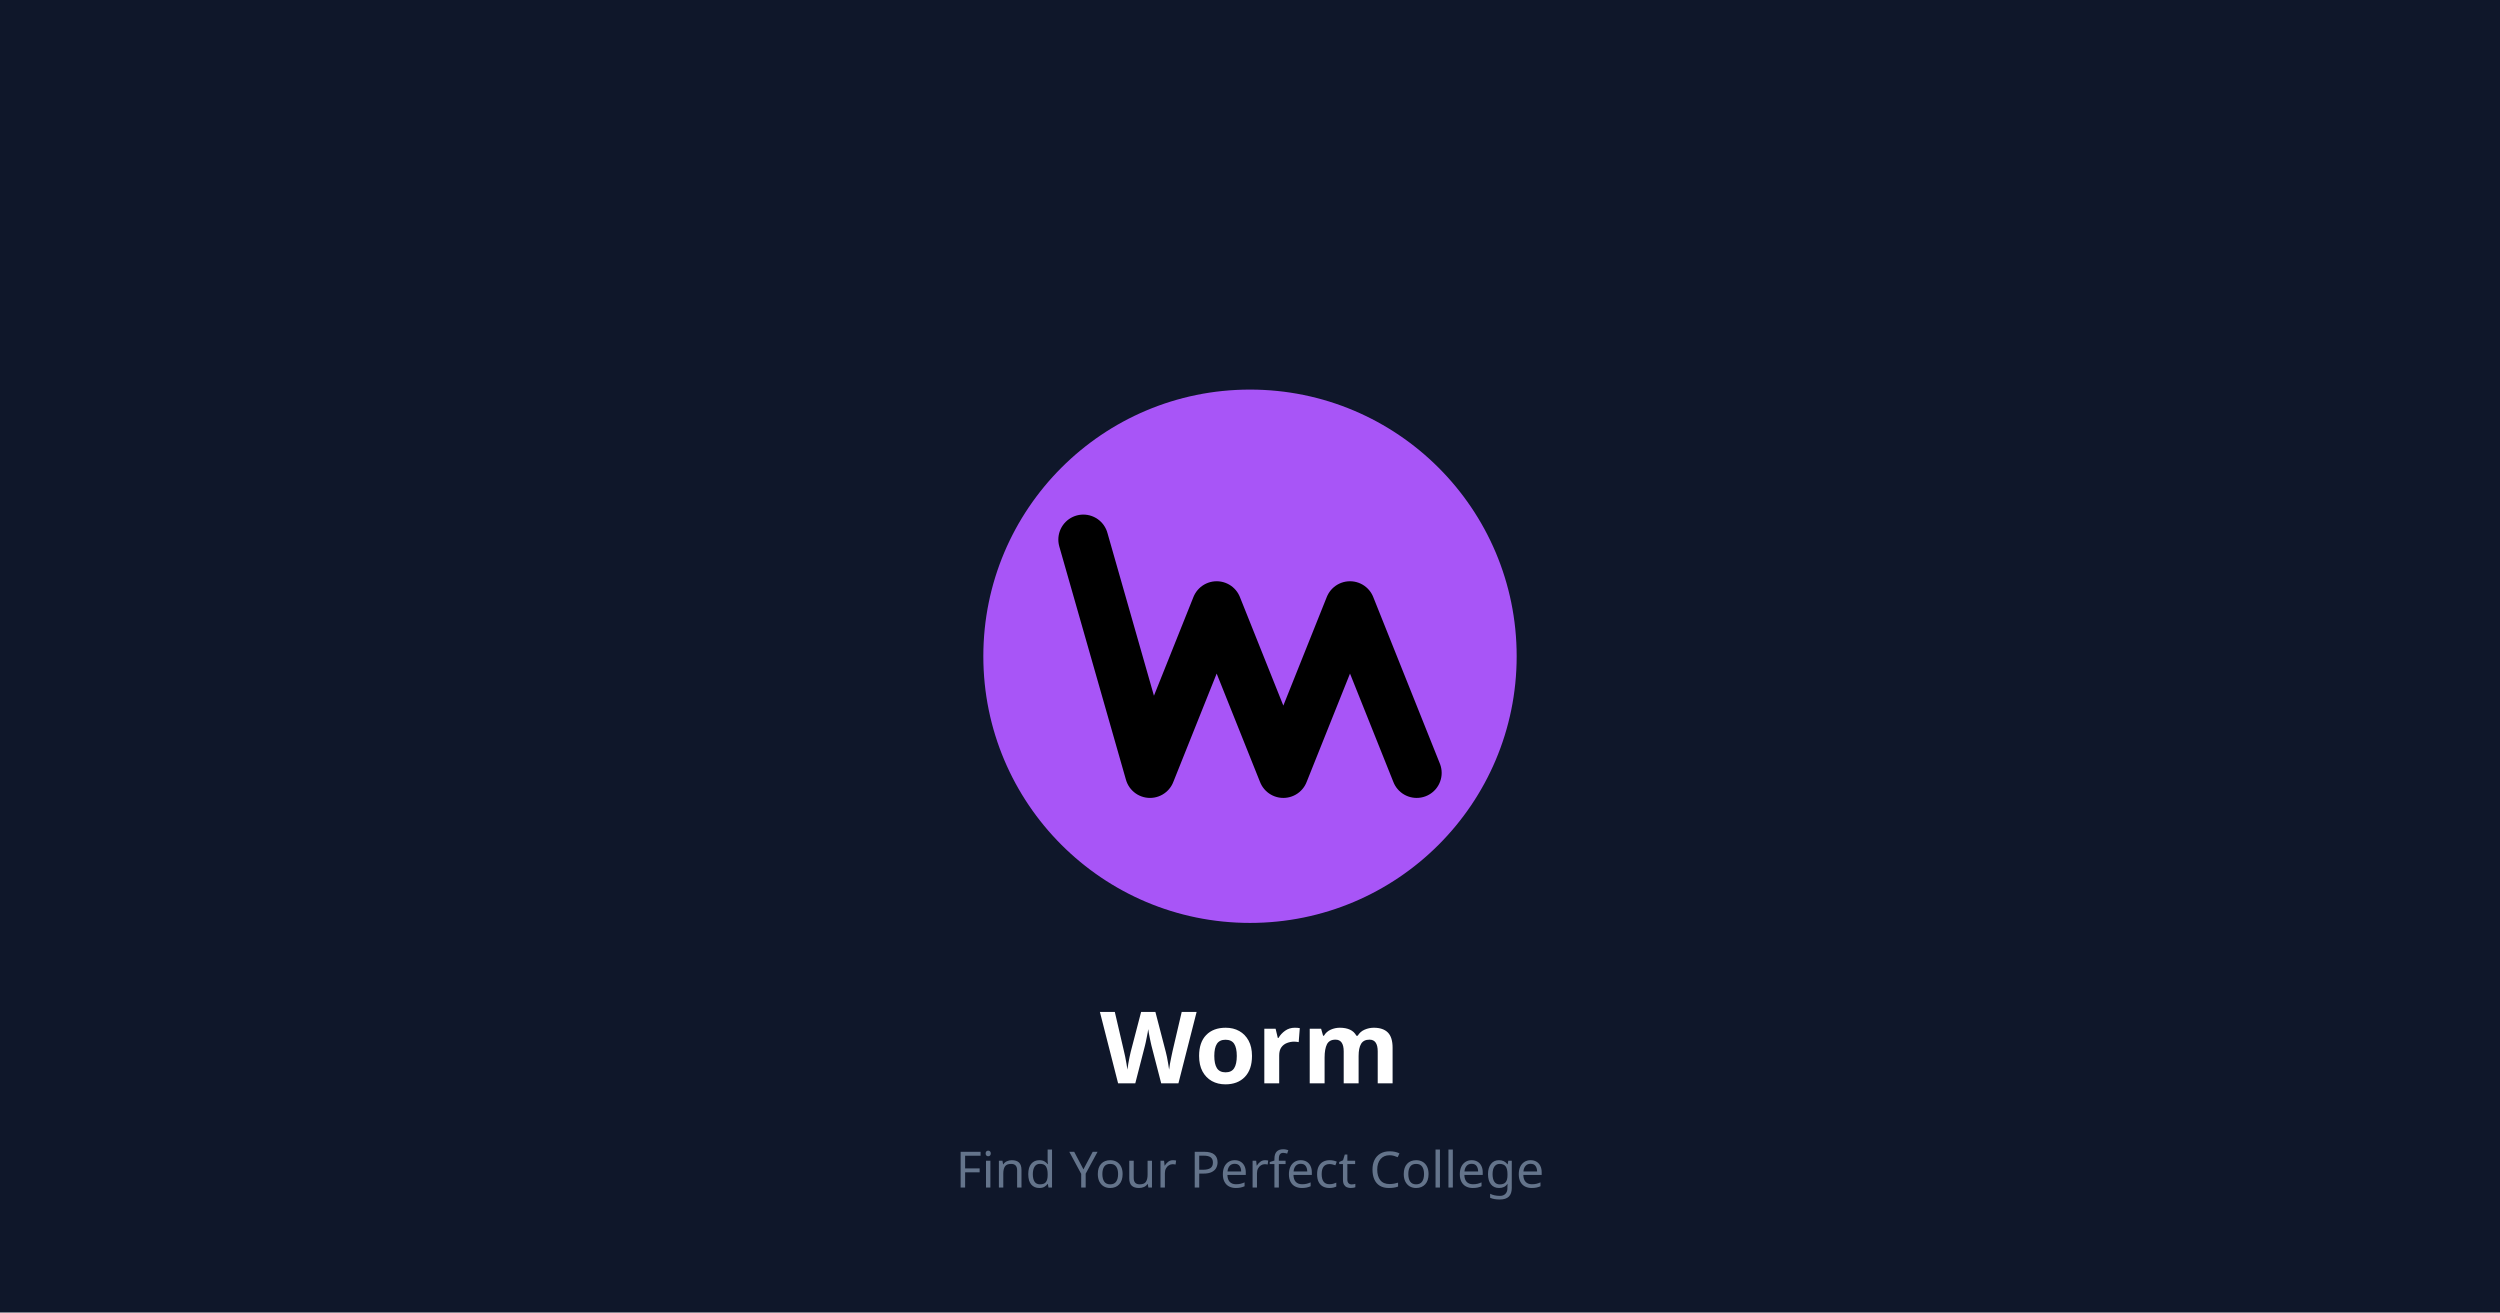
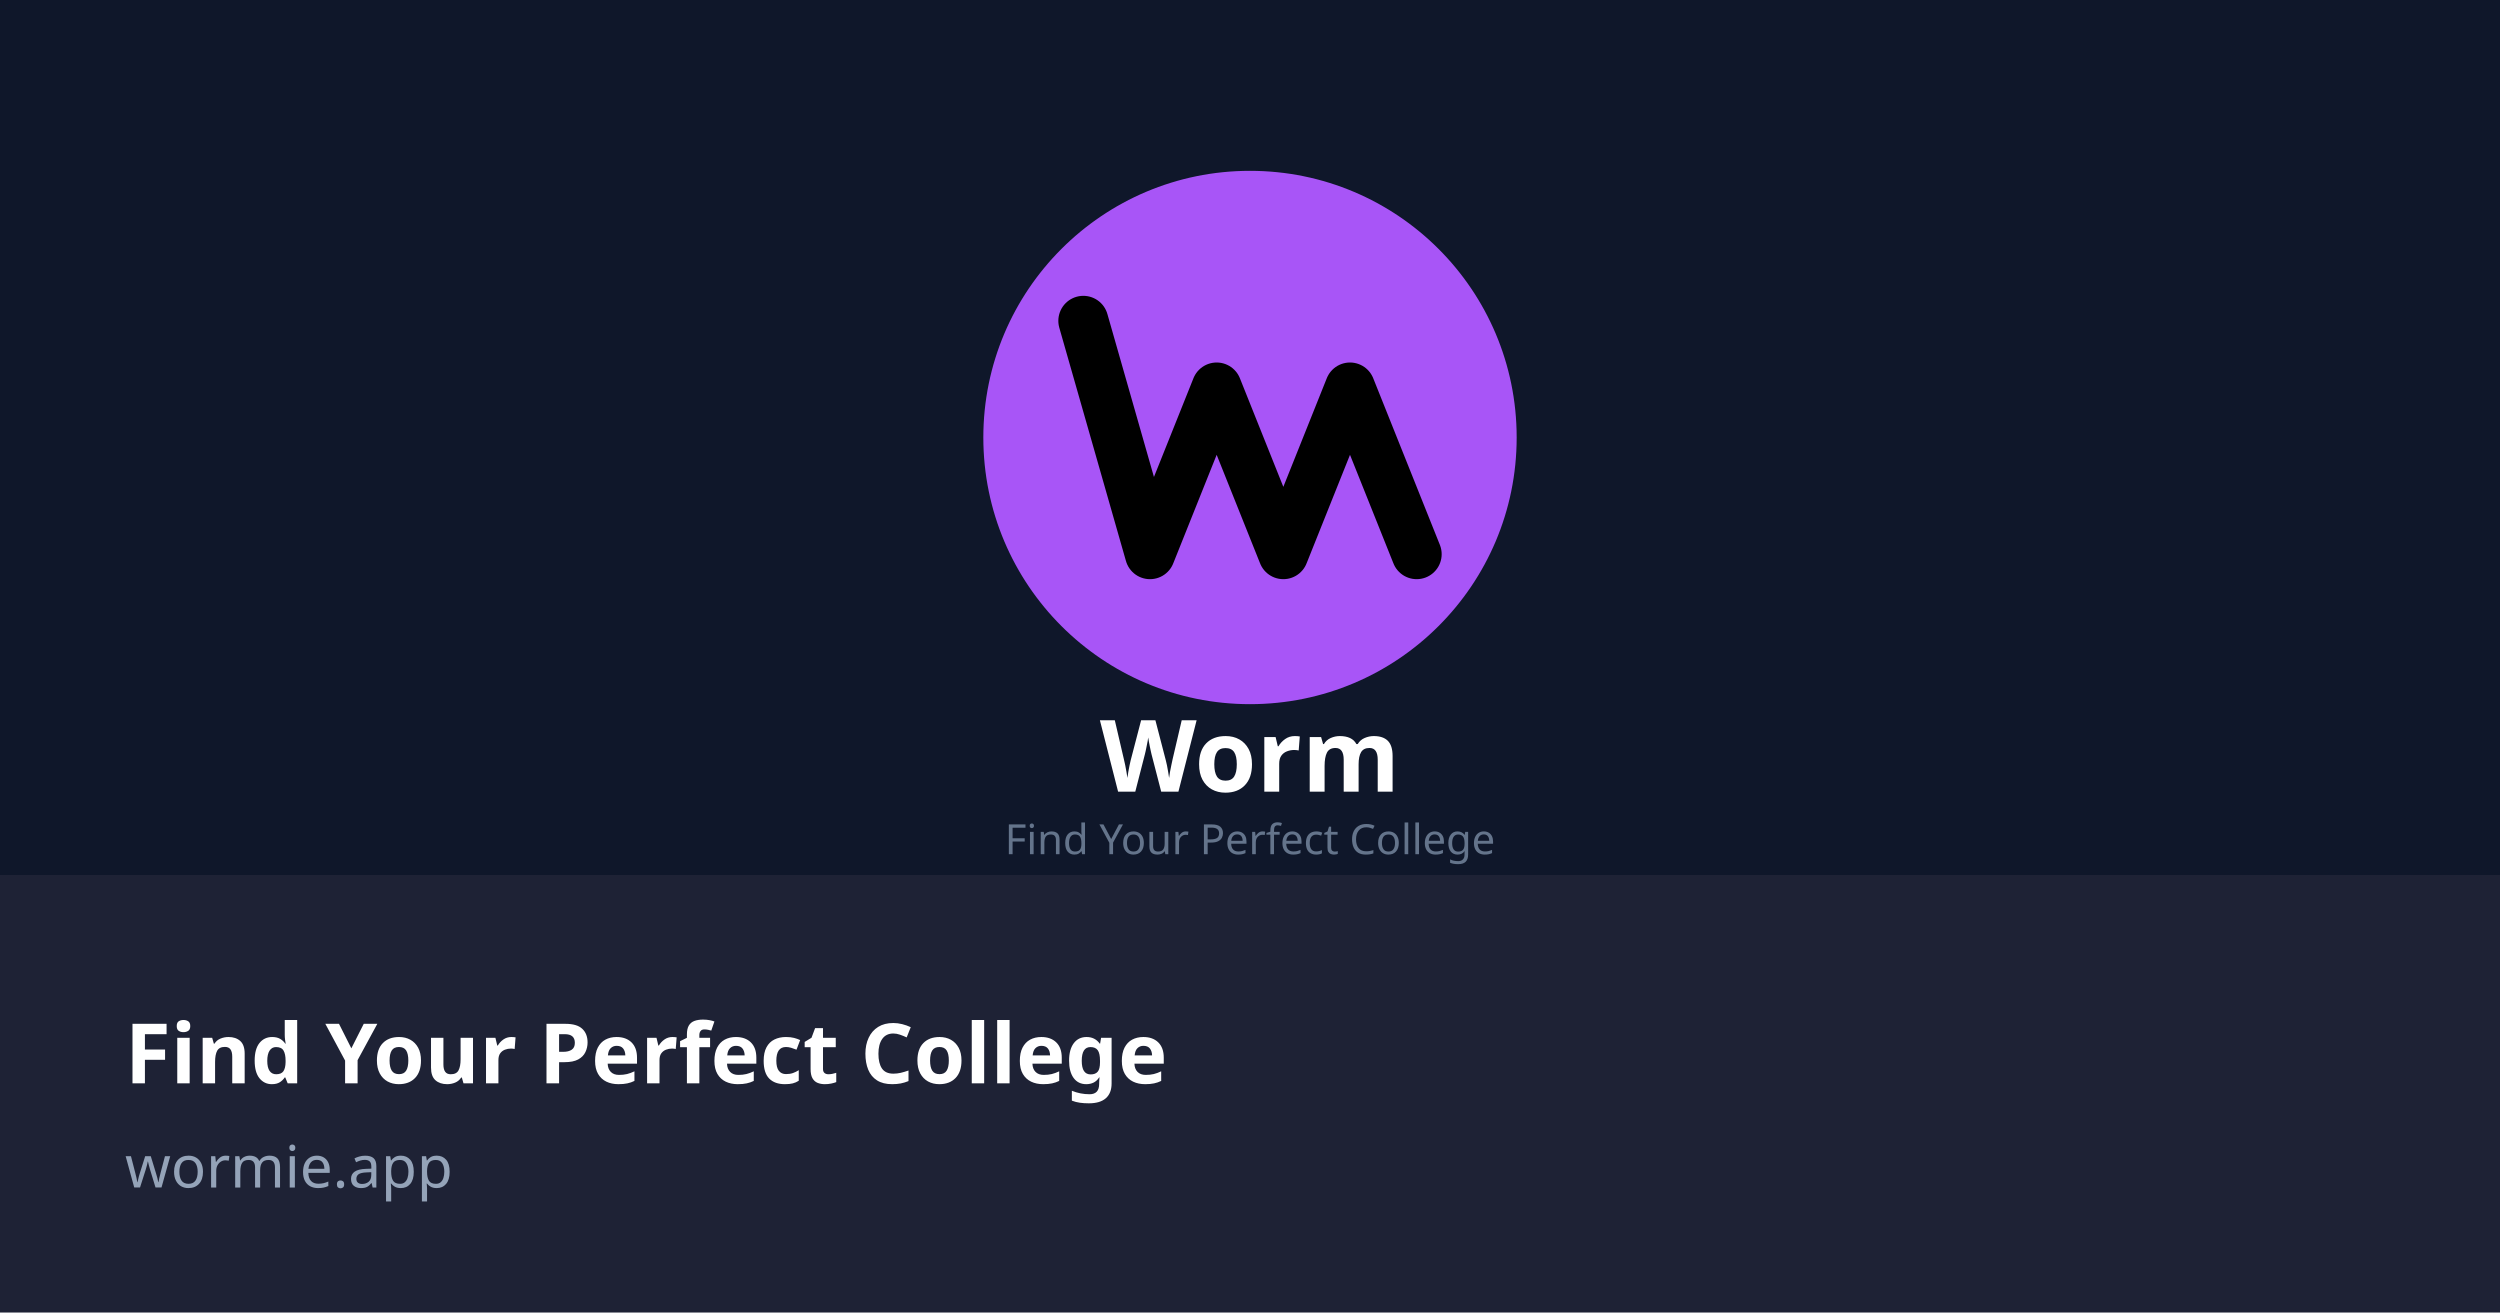
<svg xmlns="http://www.w3.org/2000/svg" width="1200" height="630" viewBox="0 0 1200 630" fill="none">
-   <rect width="1200" height="630" fill="#0f172a" />
-   <g transform="translate(600, 315) scale(4) translate(-32, -32)">
+   <rect width="1200" height="420" fill="#0f172a" />
+   <g transform="translate(600, 210) scale(4) translate(-32, -32)">
    <circle cx="32" cy="32" r="32" fill="#A855F7" />
    <g transform="translate(8, 8)">
      <path d="M4 10L12 38L20 18L28 38L36 18L44 38" stroke="black" stroke-width="6" stroke-linecap="round" stroke-linejoin="round" />
    </g>
  </g>
-   <text x="600" y="520" font-family="sans-serif" font-weight="bold" font-size="48" fill="white" text-anchor="middle">Worm</text>
-   <text x="600" y="570" font-family="sans-serif" font-size="24" fill="#64748b" text-anchor="middle">Find Your Perfect College</text>
+   <text x="600" y="380" font-family="sans-serif" font-weight="bold" font-size="48" fill="white" text-anchor="middle">Worm</text>
+   <text x="600" y="410" font-family="sans-serif" font-size="20" fill="#64748b" text-anchor="middle">Find Your Perfect College</text>
+   <rect y="420" width="1200" height="210" fill="#1e2235" />
+   <text x="60" y="520" font-family="sans-serif" font-weight="bold" font-size="40" fill="white" text-anchor="start">Find Your Perfect College</text>
+   <text x="60" y="570" font-family="sans-serif" font-size="28" fill="#94a3b8" text-anchor="start">wormie.app</text>
</svg>
